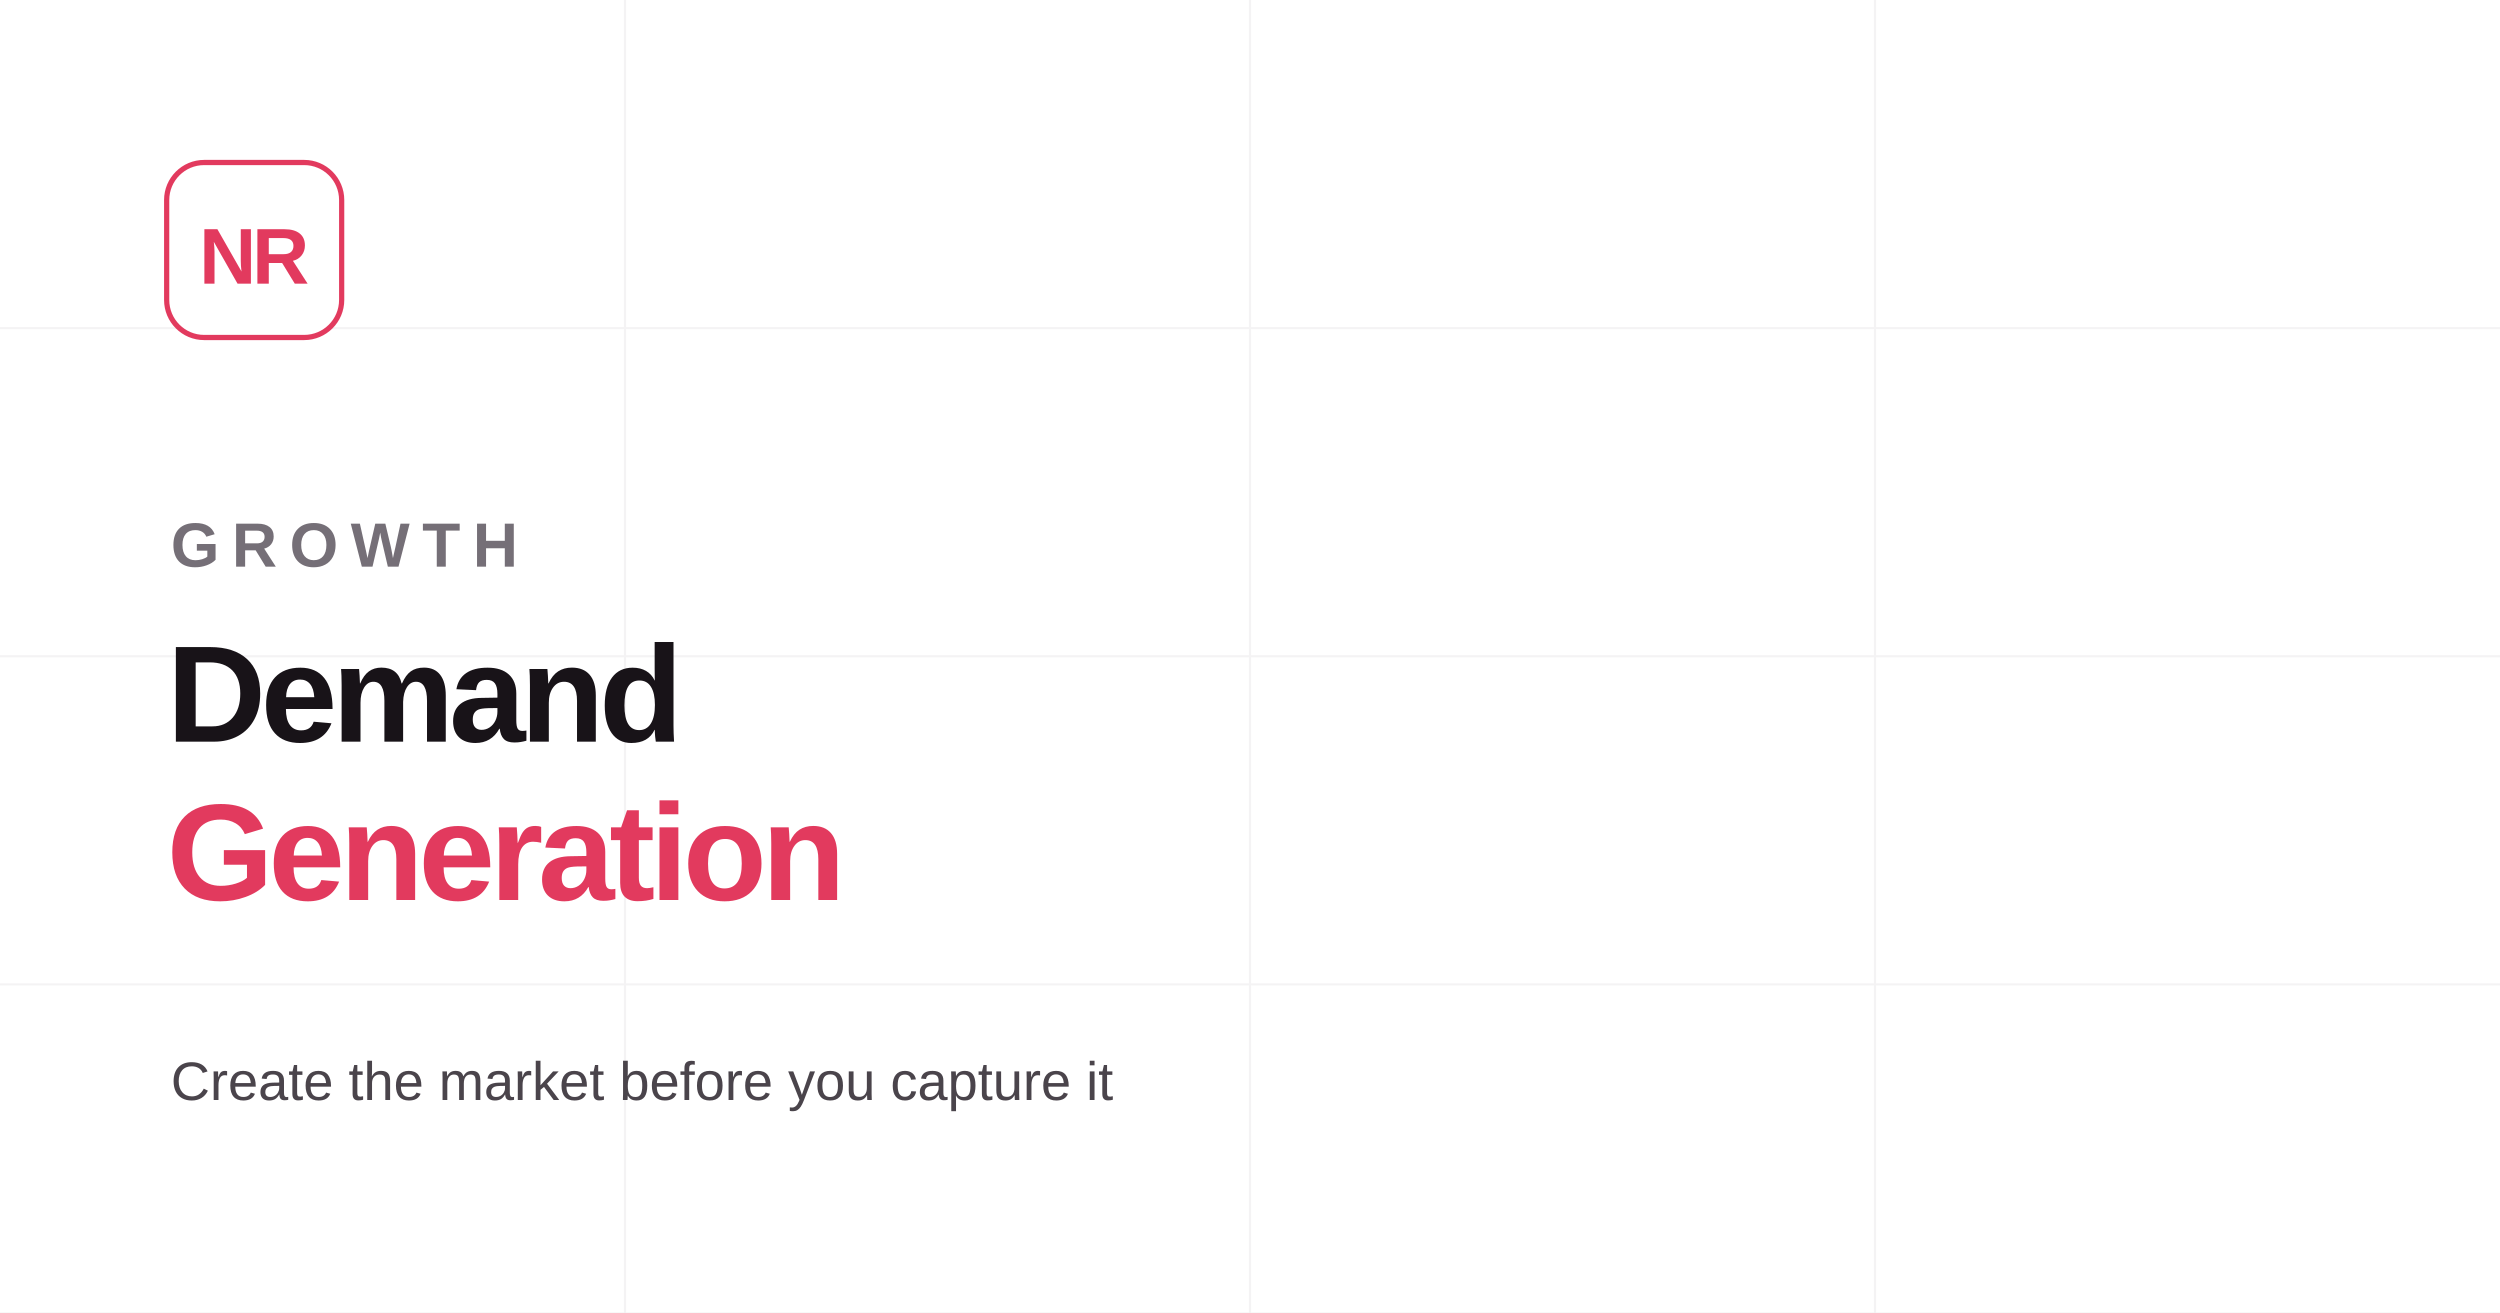
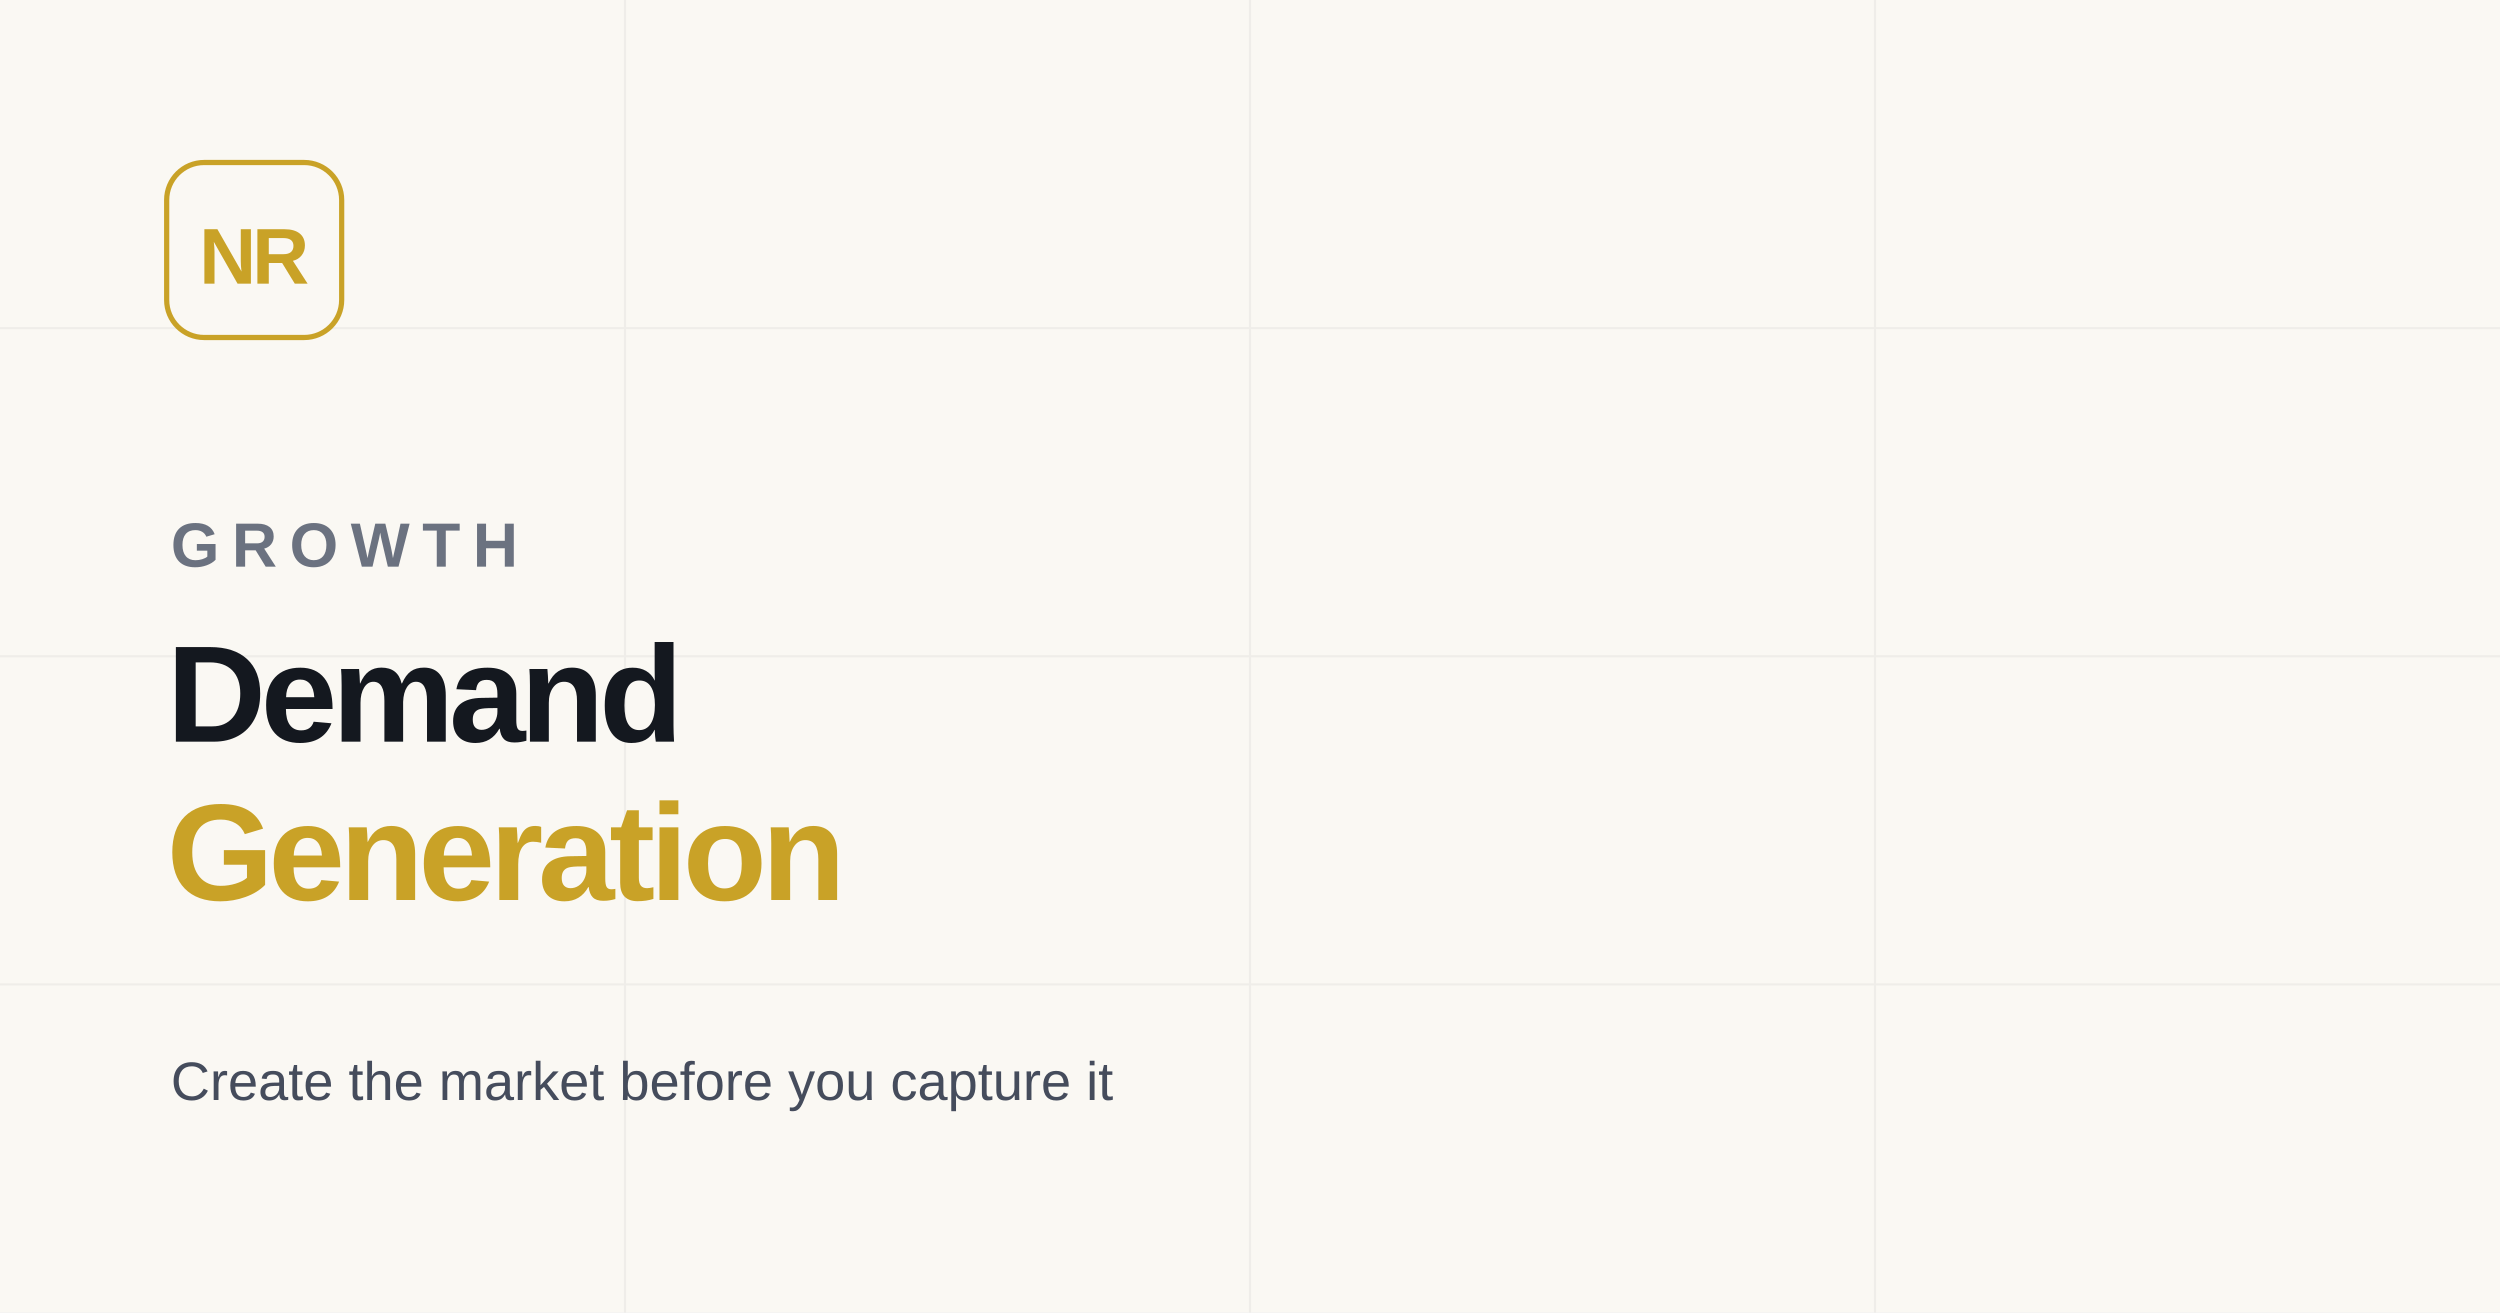
<svg xmlns="http://www.w3.org/2000/svg" viewBox="0 0 1200 630" width="1200" height="630">
  <defs>
    <radialGradient id="glow" cx="0" cy="0" r="1" gradientTransform="translate(1120 70) scale(560)">
-       <stop offset="0" stop-color="#e23a5e" stop-opacity=".16" />
-       <stop offset="1" stop-color="#e23a5e" stop-opacity="0" />
+       <stop offset="0" stop-color="#c9a227" stop-opacity=".16" />
+       <stop offset="1" stop-color="#c9a227" stop-opacity="0" />
    </radialGradient>
  </defs>
-   <rect width="1200" height="630" fill="#ffffff" />
+   <rect width="1200" height="630" fill="#faf8f3" />
  <rect width="1200" height="630" fill="url(#glow)" />
-   <g fill="none" stroke="#181318" stroke-opacity=".05">
+   <g fill="none" stroke="#14181f" stroke-opacity=".05">
    <path d="M0 157.5H1200M0 315H1200M0 472.5H1200M300 0V630M600 0V630M900 0V630" />
  </g>
-   <rect x="80" y="78" width="84" height="84" rx="18" fill="#ffffff" stroke="#e23a5e" stroke-width="2.5" />
-   <text x="122" y="123" font-family="'Poppins','Segoe UI',Arial,sans-serif" font-size="38" font-weight="800" letter-spacing="-2" fill="#e23a5e" text-anchor="middle" dominant-baseline="central">NR</text>
-   <text x="82" y="272" font-family="'Poppins','Segoe UI',Arial,sans-serif" font-size="30" font-weight="700" letter-spacing="6" fill="#756f77">GROWTH</text>
+   <rect x="80" y="78" width="84" height="84" rx="18" fill="#faf8f3" stroke="#c9a227" stroke-width="2.5" />
+   <text x="122" y="123" font-family="'Poppins','Segoe UI',Arial,sans-serif" font-size="38" font-weight="800" letter-spacing="-2" fill="#c9a227" text-anchor="middle" dominant-baseline="central">NR</text>
+   <text x="82" y="272" font-family="'Poppins','Segoe UI',Arial,sans-serif" font-size="30" font-weight="700" letter-spacing="6" fill="#6b7280">GROWTH</text>
  <g font-family="'Poppins','Segoe UI',Arial,sans-serif" font-size="66" font-weight="800" letter-spacing="-2.5">
-     <text x="80" y="356" fill="#181318">Demand</text>
-     <text x="80" y="432" fill="#181318">
-       <tspan fill="#e23a5e">Generation</tspan>
+     <text x="80" y="356" fill="#14181f">Demand</text>
+     <text x="80" y="432" fill="#14181f">
+       <tspan fill="#c9a227">Generation</tspan>
    </text>
  </g>
-   <text x="82" y="528" font-family="'Poppins','Segoe UI',Arial,sans-serif" font-size="26" font-weight="500" fill="#4a444b">Create the market before you capture it</text>
+   <text x="82" y="528" font-family="'Poppins','Segoe UI',Arial,sans-serif" font-size="26" font-weight="500" fill="#454c5c">Create the market before you capture it</text>
</svg>
